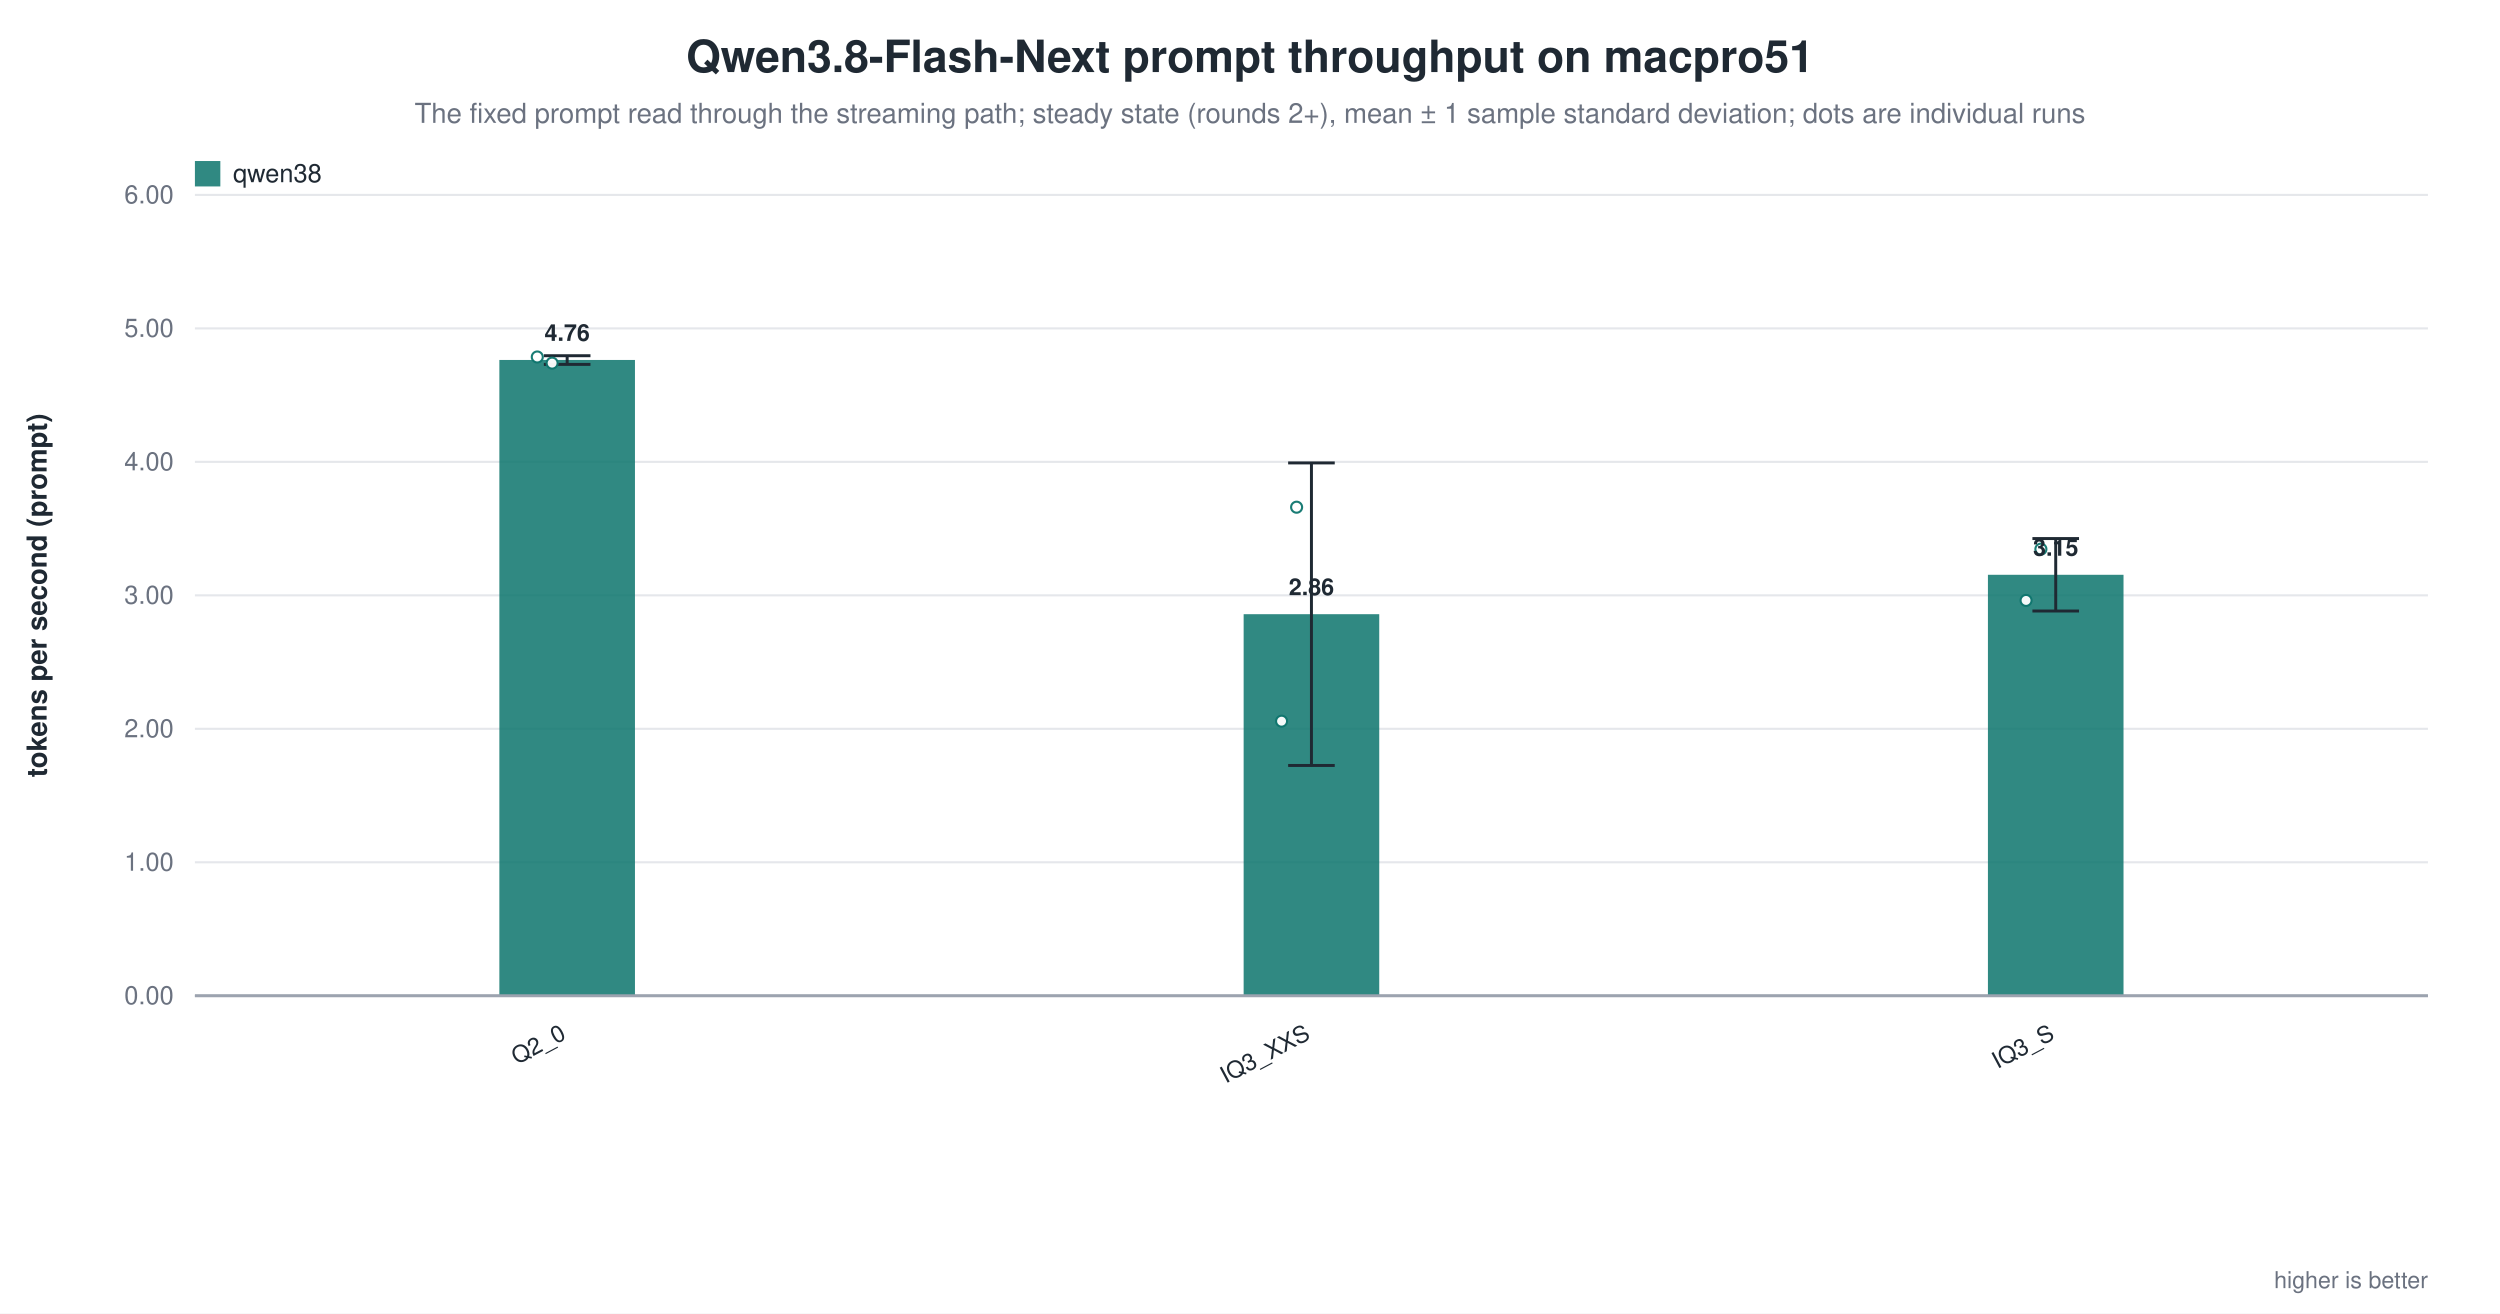
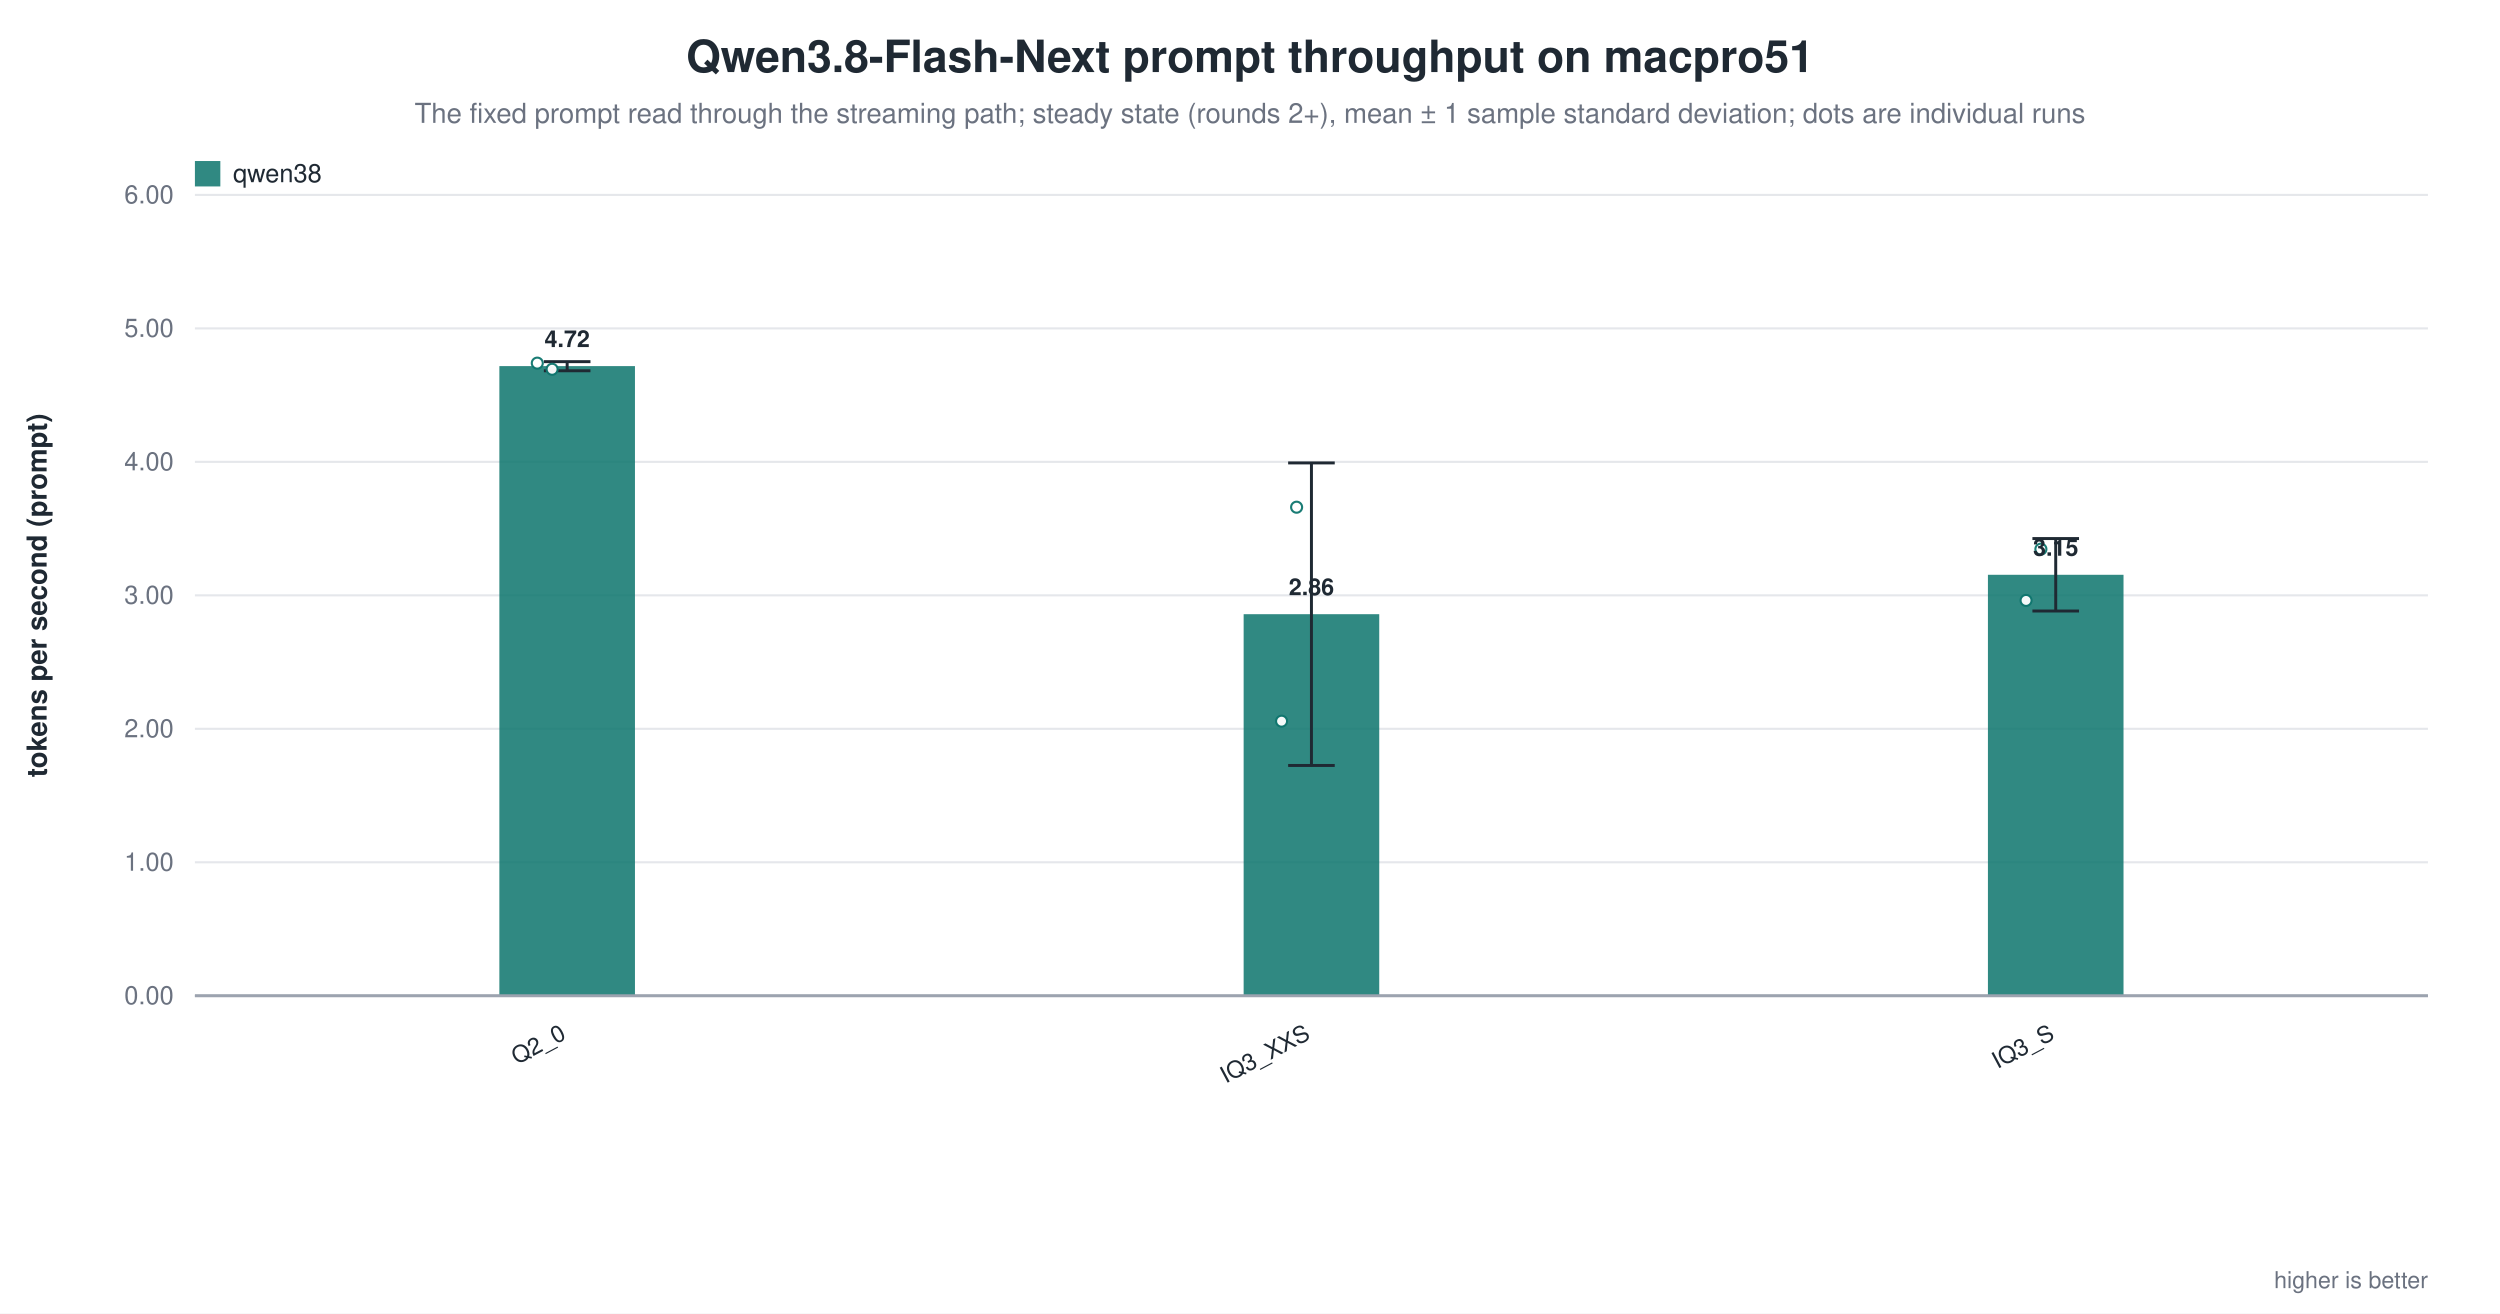
<svg xmlns="http://www.w3.org/2000/svg" width="1180" height="620" viewBox="0 0 1180 620" role="img" aria-label="Qwen3.8-Flash-Next prompt throughput on macpro51">
  <rect width="1180" height="620" fill="white" />
  <text x="590.0" y="34" text-anchor="middle" font-family="Helvetica, Arial, sans-serif" font-size="21" font-weight="600" fill="#1f2933">Qwen3.8-Flash-Next prompt throughput on macpro51</text>
  <text x="590.0" y="58" text-anchor="middle" font-family="Helvetica, Arial, sans-serif" font-size="13" fill="#6b7280">The fixed prompt read through the streaming path; steady state (rounds 2+), mean ± 1 sample standard deviation; dots are individual runs</text>
  <line x1="92.0" y1="470.0" x2="1146.0" y2="470.0" stroke="#9ca3af" stroke-width="1.0" />
  <text x="82.0" y="474.0" text-anchor="end" font-family="Helvetica, Arial, sans-serif" font-size="12" fill="#6b7280" font-weight="400">0.00</text>
  <line x1="92.0" y1="407.0" x2="1146.0" y2="407.0" stroke="#e5e7eb" stroke-width="1.0" />
  <text x="82.0" y="411.0" text-anchor="end" font-family="Helvetica, Arial, sans-serif" font-size="12" fill="#6b7280" font-weight="400">1.00</text>
  <line x1="92.0" y1="344.0" x2="1146.0" y2="344.0" stroke="#e5e7eb" stroke-width="1.0" />
  <text x="82.0" y="348.0" text-anchor="end" font-family="Helvetica, Arial, sans-serif" font-size="12" fill="#6b7280" font-weight="400">2.00</text>
  <line x1="92.0" y1="281.0" x2="1146.0" y2="281.0" stroke="#e5e7eb" stroke-width="1.0" />
  <text x="82.0" y="285.0" text-anchor="end" font-family="Helvetica, Arial, sans-serif" font-size="12" fill="#6b7280" font-weight="400">3.00</text>
  <line x1="92.0" y1="218.0" x2="1146.0" y2="218.0" stroke="#e5e7eb" stroke-width="1.0" />
  <text x="82.0" y="222.0" text-anchor="end" font-family="Helvetica, Arial, sans-serif" font-size="12" fill="#6b7280" font-weight="400">4.00</text>
  <line x1="92.0" y1="155.0" x2="1146.0" y2="155.0" stroke="#e5e7eb" stroke-width="1.0" />
  <text x="82.0" y="159.0" text-anchor="end" font-family="Helvetica, Arial, sans-serif" font-size="12" fill="#6b7280" font-weight="400">5.00</text>
  <line x1="92.0" y1="92.0" x2="1146.0" y2="92.0" stroke="#e5e7eb" stroke-width="1.0" />
  <text x="82.0" y="96.0" text-anchor="end" font-family="Helvetica, Arial, sans-serif" font-size="12" fill="#6b7280" font-weight="400">6.00</text>
  <text x="22.0" y="281.0" text-anchor="middle" font-family="Helvetica, Arial, sans-serif" font-size="13" fill="#1f2933" font-weight="600" transform="rotate(-90.0 22.0 281.0)">tokens per second (prompt)</text>
-   <rect x="235.7" y="169.9" width="64.0" height="300.1" fill="#0f766e" opacity="0.86" />
-   <line x1="267.7" y1="167.9" x2="267.7" y2="172.0" stroke="#1f2933" stroke-width="1.4" />
-   <line x1="256.7" y1="167.9" x2="278.7" y2="167.9" stroke="#1f2933" stroke-width="1.4" />
-   <line x1="256.7" y1="172.0" x2="278.7" y2="172.0" stroke="#1f2933" stroke-width="1.4" />
-   <circle cx="253.6" cy="168.5" r="2.6" fill="white" stroke="#0f766e" stroke-width="1.0" opacity="0.95" />
-   <circle cx="260.6" cy="171.4" r="2.6" fill="white" stroke="#0f766e" stroke-width="1.0" opacity="0.95" />
-   <text x="267.7" y="160.9" text-anchor="middle" font-family="Helvetica, Arial, sans-serif" font-size="11" fill="#1f2933" font-weight="600">4.76</text>
+   <rect x="235.7" y="172.8" width="64.0" height="297.2" fill="#0f766e" opacity="0.86" />
+   <line x1="267.7" y1="170.7" x2="267.7" y2="175.0" stroke="#1f2933" stroke-width="1.4" />
+   <line x1="256.7" y1="170.7" x2="278.7" y2="170.7" stroke="#1f2933" stroke-width="1.4" />
+   <line x1="256.7" y1="175.0" x2="278.7" y2="175.0" stroke="#1f2933" stroke-width="1.4" />
+   <circle cx="253.6" cy="171.4" r="2.6" fill="white" stroke="#0f766e" stroke-width="1.0" opacity="0.95" />
+   <circle cx="260.6" cy="174.3" r="2.6" fill="white" stroke="#0f766e" stroke-width="1.0" opacity="0.95" />
+   <text x="267.7" y="163.8" text-anchor="middle" font-family="Helvetica, Arial, sans-serif" font-size="11" fill="#1f2933" font-weight="600">4.72</text>
  <text x="267.7" y="490.0" text-anchor="end" font-family="Helvetica, Arial, sans-serif" font-size="11" fill="#1f2933" font-weight="500" transform="rotate(-28.0 267.7 490.0)">Q2_0</text>
  <rect x="587.0" y="289.9" width="64.0" height="180.1" fill="#0f766e" opacity="0.86" />
  <line x1="619.0" y1="218.5" x2="619.0" y2="361.3" stroke="#1f2933" stroke-width="1.4" />
  <line x1="608.0" y1="218.5" x2="630.0" y2="218.5" stroke="#1f2933" stroke-width="1.4" />
  <line x1="608.0" y1="361.3" x2="630.0" y2="361.3" stroke="#1f2933" stroke-width="1.4" />
  <circle cx="604.9" cy="340.4" r="2.6" fill="white" stroke="#0f766e" stroke-width="1.0" opacity="0.95" />
  <circle cx="612.0" cy="239.4" r="2.6" fill="white" stroke="#0f766e" stroke-width="1.0" opacity="0.95" />
  <text x="619.0" y="280.9" text-anchor="middle" font-family="Helvetica, Arial, sans-serif" font-size="11" fill="#1f2933" font-weight="600">2.86</text>
  <text x="619.0" y="490.0" text-anchor="end" font-family="Helvetica, Arial, sans-serif" font-size="11" fill="#1f2933" font-weight="500" transform="rotate(-28.0 619.0 490.0)">IQ3_XXS</text>
  <rect x="938.3" y="271.3" width="64.0" height="198.7" fill="#0f766e" opacity="0.86" />
  <line x1="970.3" y1="254.2" x2="970.3" y2="288.4" stroke="#1f2933" stroke-width="1.4" />
  <line x1="959.3" y1="254.2" x2="981.3" y2="254.2" stroke="#1f2933" stroke-width="1.4" />
  <line x1="959.3" y1="288.4" x2="981.3" y2="288.4" stroke="#1f2933" stroke-width="1.4" />
  <circle cx="956.3" cy="283.4" r="2.6" fill="white" stroke="#0f766e" stroke-width="1.0" opacity="0.95" />
  <circle cx="963.3" cy="259.2" r="2.6" fill="white" stroke="#0f766e" stroke-width="1.0" opacity="0.95" />
  <text x="970.3" y="262.3" text-anchor="middle" font-family="Helvetica, Arial, sans-serif" font-size="11" fill="#1f2933" font-weight="600">3.15</text>
  <text x="970.3" y="490.0" text-anchor="end" font-family="Helvetica, Arial, sans-serif" font-size="11" fill="#1f2933" font-weight="500" transform="rotate(-28.0 970.3 490.0)">IQ3_S</text>
  <line x1="92.0" y1="470.0" x2="1146.0" y2="470.0" stroke="#9ca3af" stroke-width="1.4" />
  <rect x="92.0" y="76.0" width="12.0" height="12.0" fill="#0f766e" opacity="0.86" />
  <text x="110.0" y="86.0" text-anchor="start" font-family="Helvetica, Arial, sans-serif" font-size="12" fill="#1f2933" font-weight="500">qwen38</text>
  <text x="1146.0" y="608.0" text-anchor="end" font-family="Helvetica, Arial, sans-serif" font-size="11" fill="#6b7280" font-weight="400">higher is better</text>
</svg>
